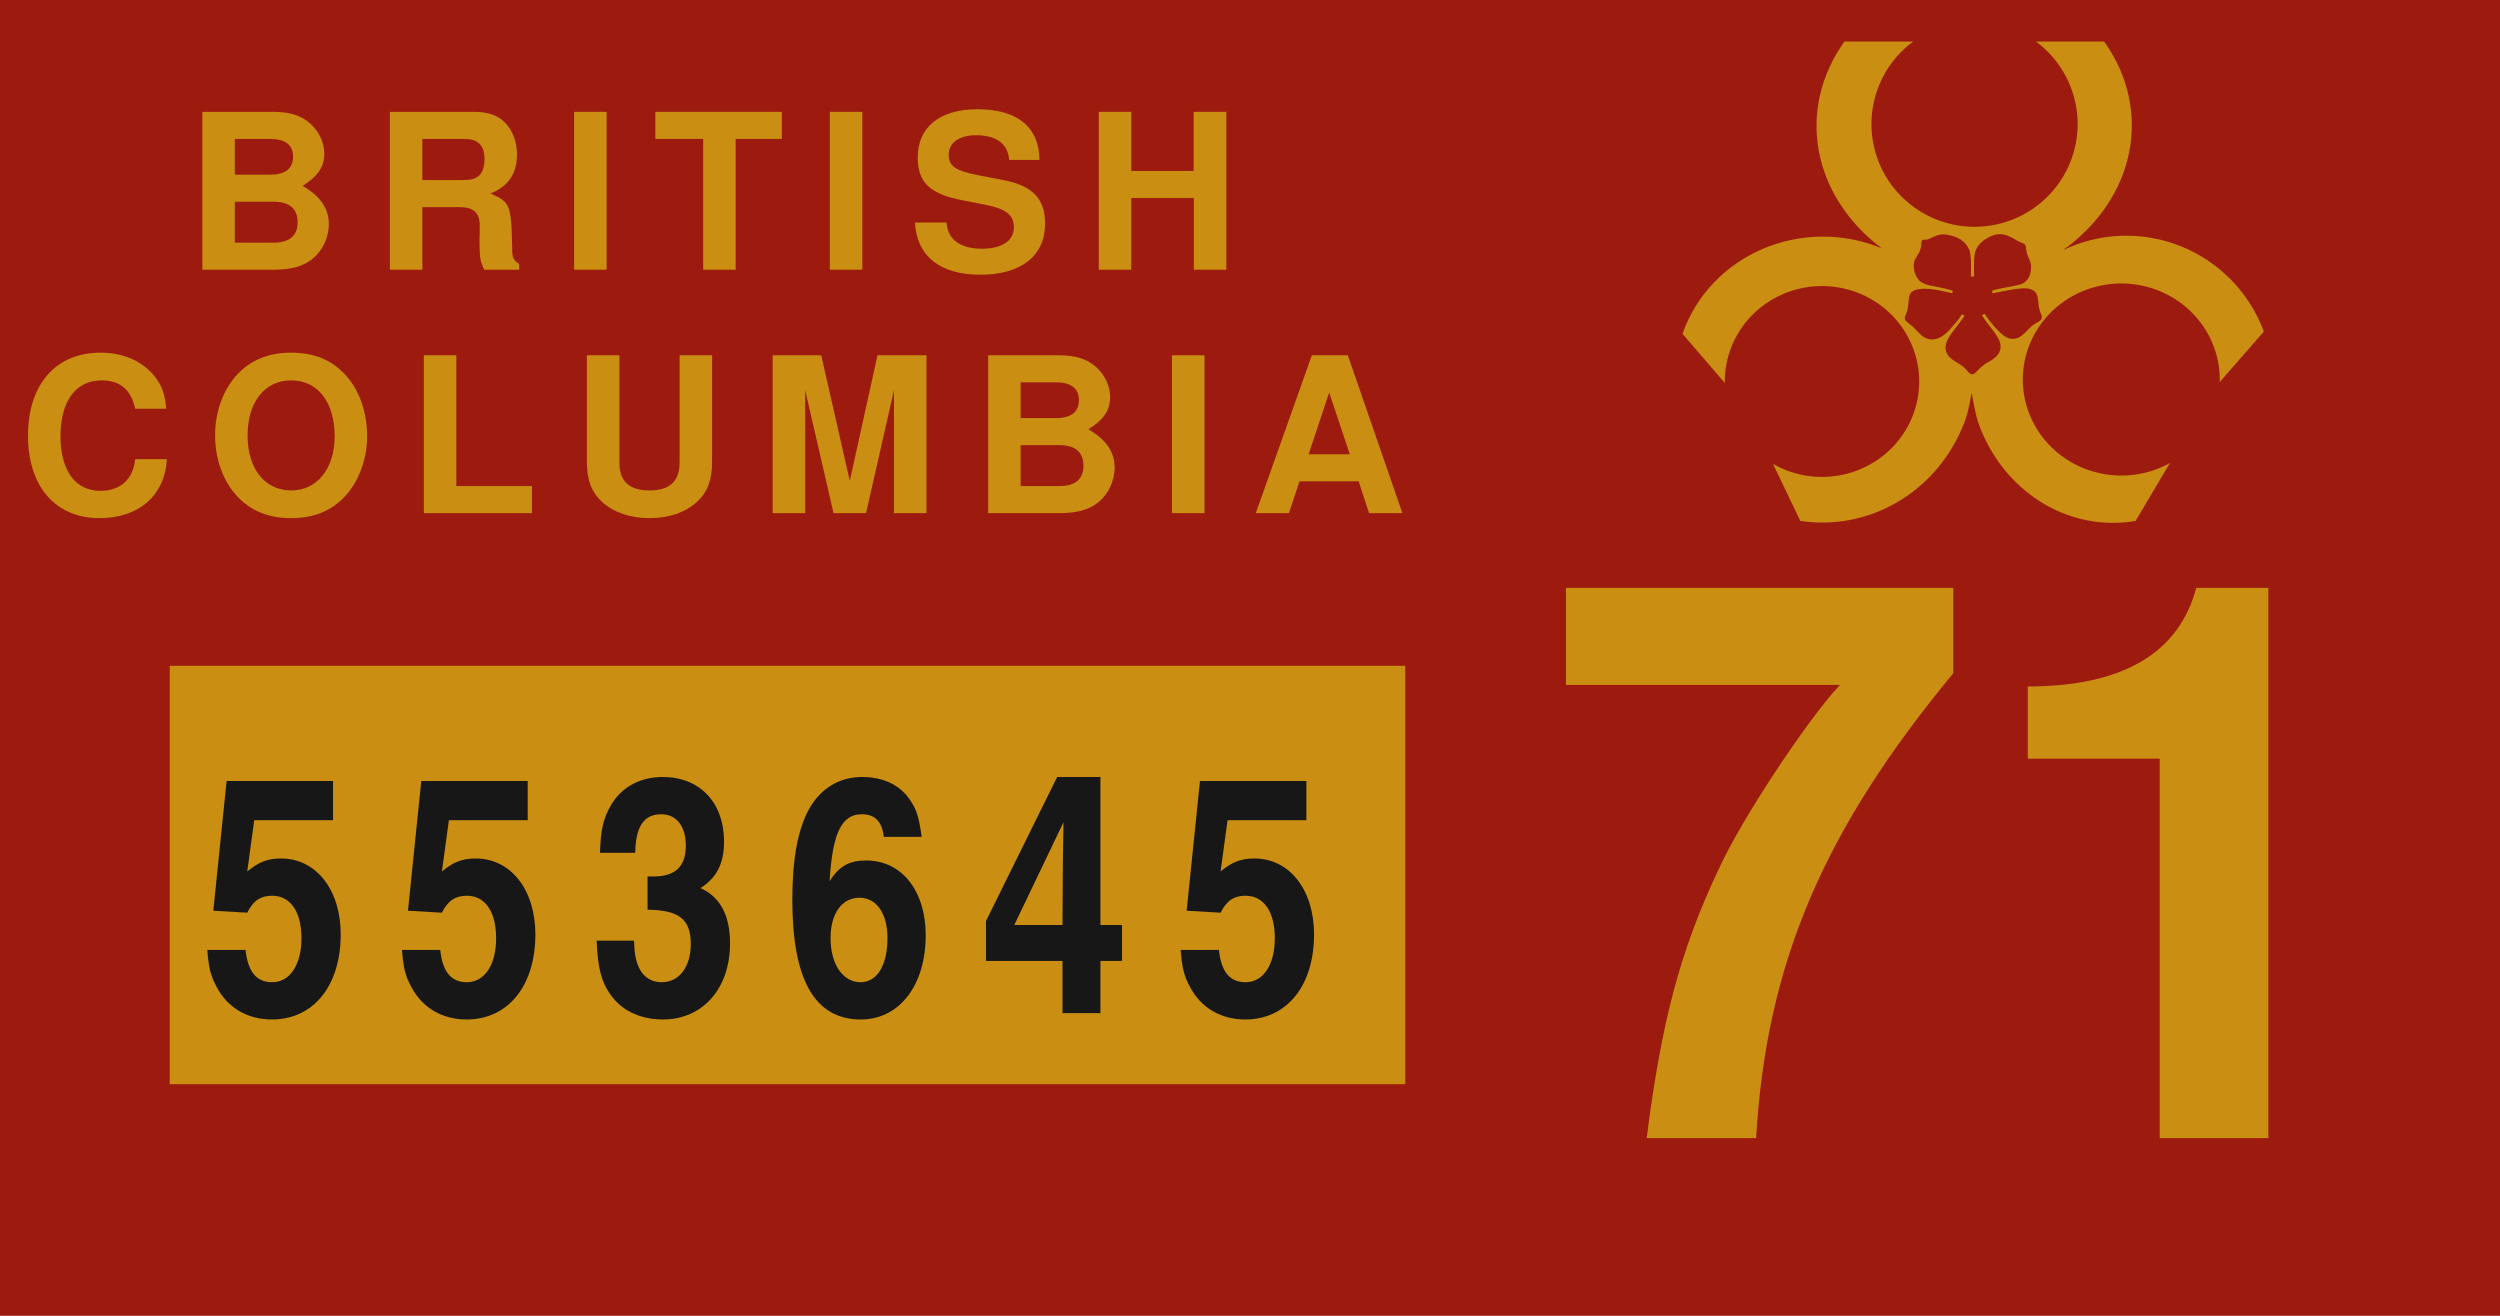
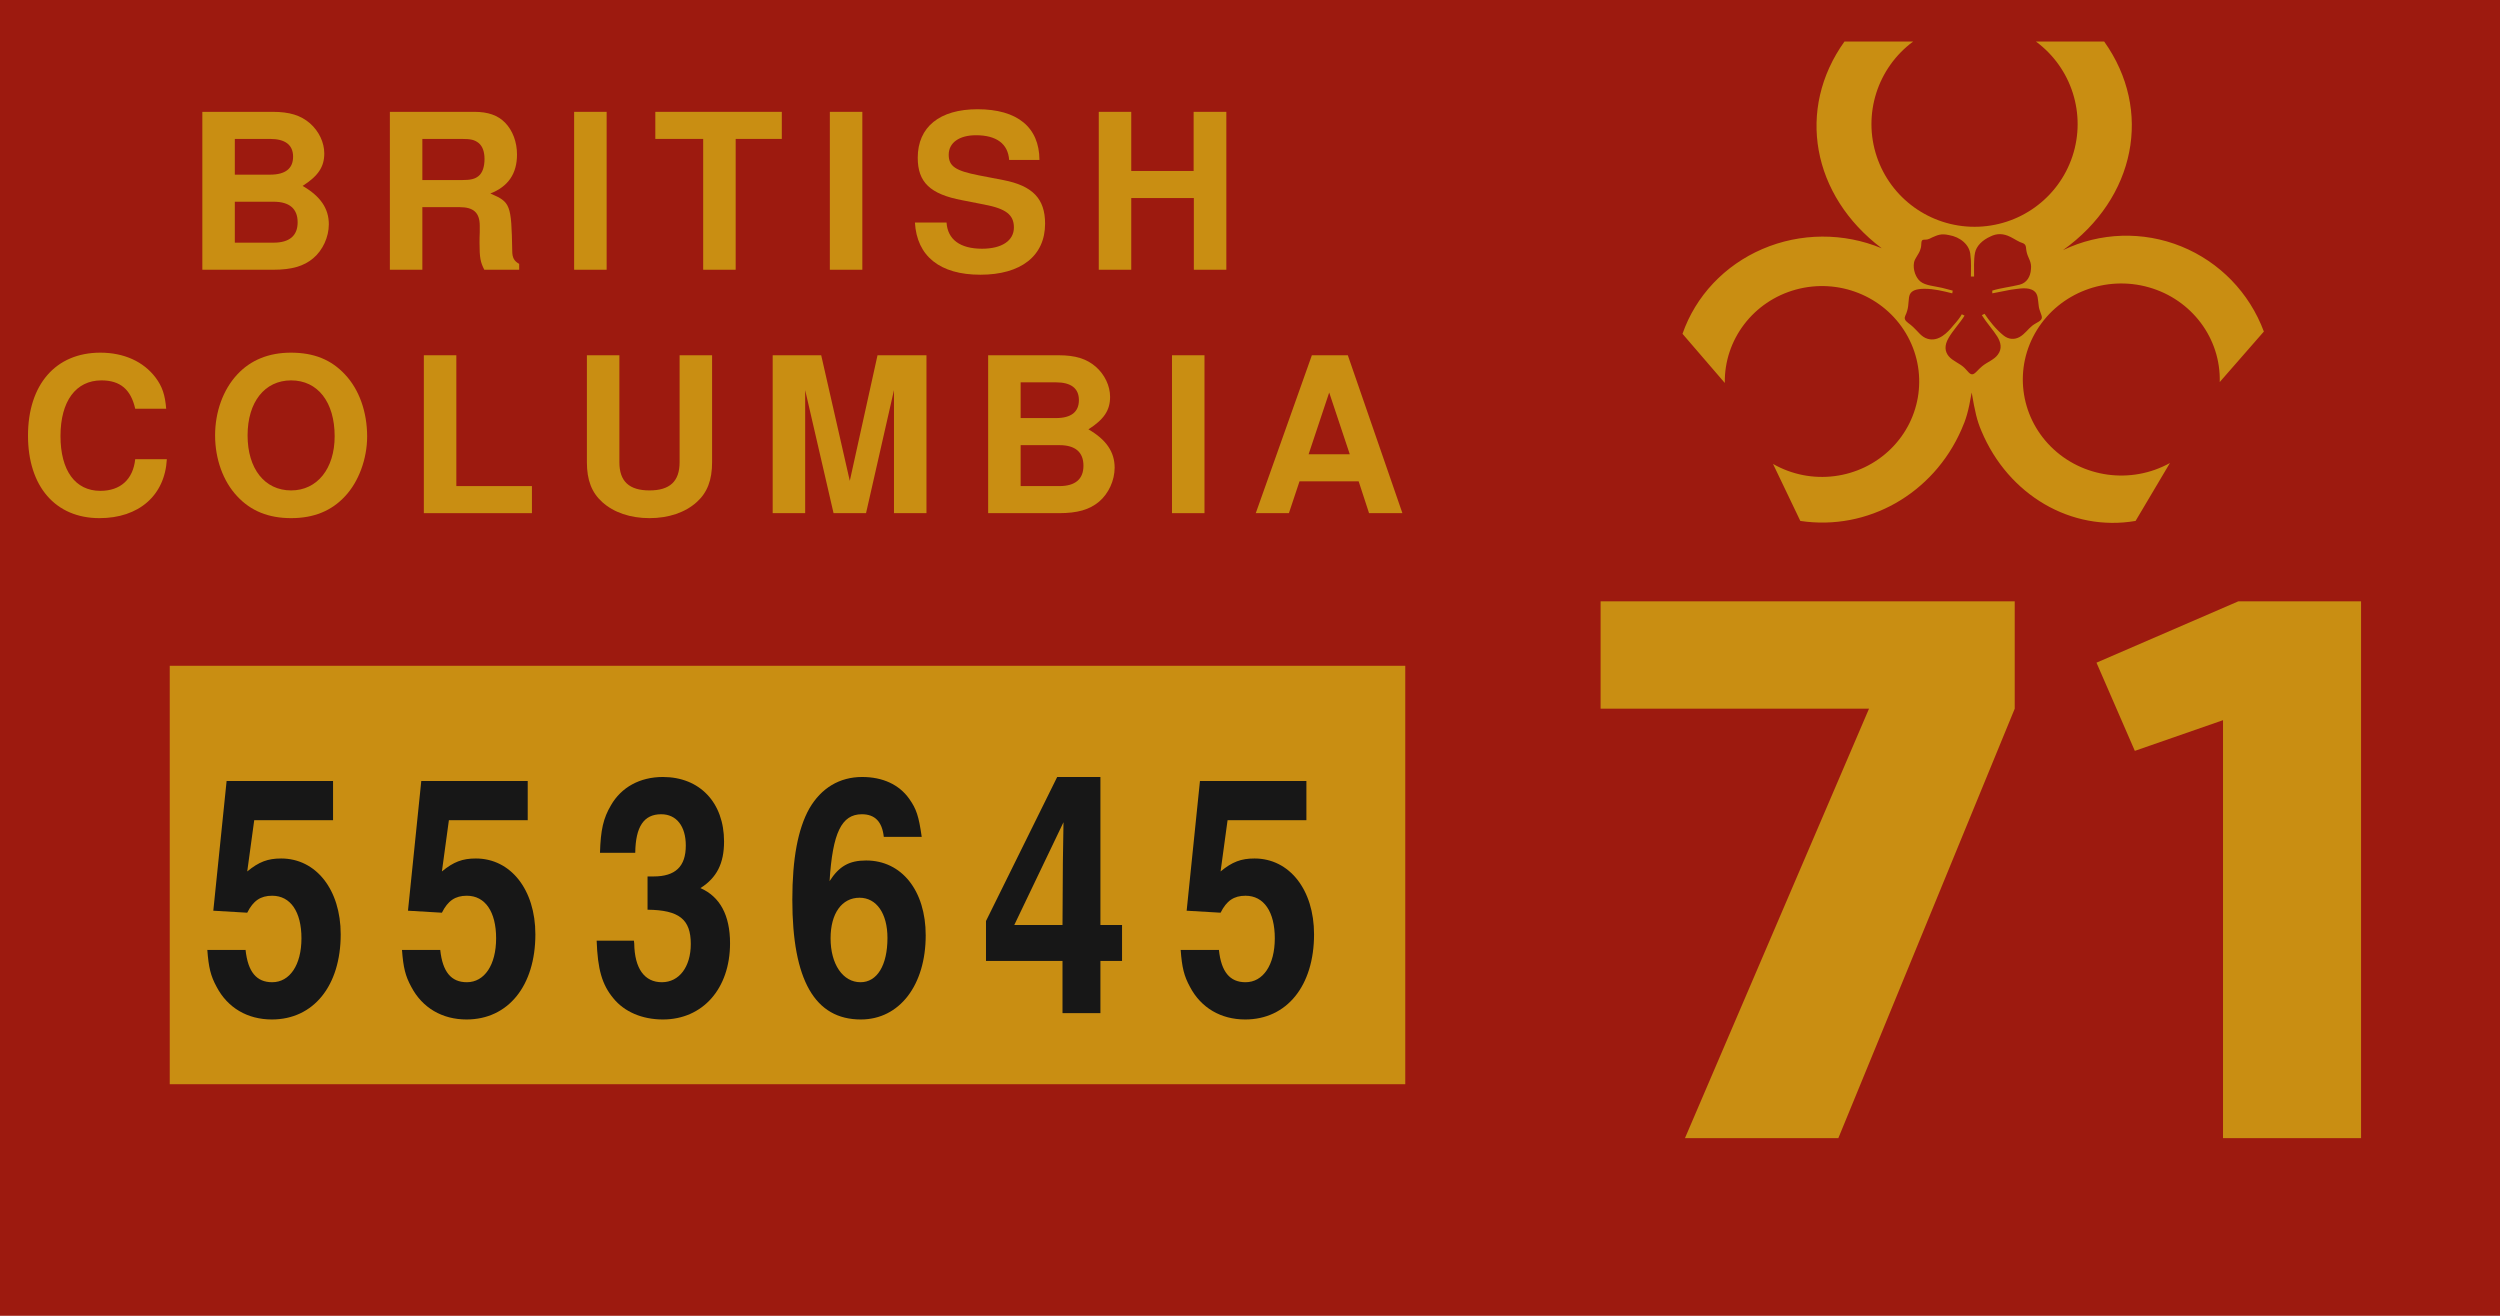
<svg xmlns="http://www.w3.org/2000/svg" viewBox="0 0 190 100" width="190" height="100">
  <g data-role="renewal-decal" data-accuracy="photograph-reviewed reconstruction; font and colour approximate" data-printing-system="annual-sun" data-typography-review="1971" data-font-evidence="visual candidates; historical font identity unconfirmed" data-placement="rear">
    <rect x="0" y="0" width="190" height="100" fill="#9d1a0f" />
    <g data-role="decal-legend" data-die="bc-decal-print-normal" data-fit="natural" role="img" aria-label="BRITISH">
      <g transform="translate(14.028 8.5) scale(0.12)" fill="none" stroke="#c98e12" stroke-width="0" stroke-linecap="square" stroke-linejoin="round">
        <g transform="translate(0 0)" data-character="B" fill="#c98e12" stroke="none" fill-rule="evenodd">
          <path d="M11.248 100.0H56.241C67.764 100.0 75.446 97.805 81.481 92.73C87.517 87.654 91.358 79.287 91.358 71.193C91.358 61.317 86.145 53.498 74.76 46.914C84.636 40.604 88.477 34.842 88.477 26.337C88.477 19.342 85.048 12.209 79.424 7.27C73.525 2.195 66.529 0.0 55.83 0.0H11.248ZM31.824 17.147H54.184C63.786 17.147 68.724 20.988 68.724 28.395C68.724 35.94 63.786 39.781 54.184 39.781H31.824ZM31.824 56.927H56.379C66.392 56.927 71.605 61.317 71.605 69.959C71.605 78.464 66.392 82.853 56.379 82.853H31.824Z" />
        </g>
        <g transform="translate(119.04 0)" data-character="R" fill="#c98e12" stroke="none" fill-rule="evenodd">
          <path d="M31.55 60.357H55.144C64.06 60.357 67.901 63.923 67.901 72.154V76.269C67.764 78.875 67.764 81.344 67.764 82.853C67.764 92.318 68.313 95.199 70.782 100.0H92.867V96.296C89.712 94.513 88.477 92.455 88.477 88.066C87.929 58.573 87.38 57.202 74.623 51.715C85.871 47.325 91.495 39.232 91.495 27.023C91.495 19.067 88.752 11.797 83.951 6.859C79.424 2.195 73.114 0.0 64.609 0.0H10.974V100.0H31.55ZM31.55 43.21V17.147H56.379C62.277 17.147 64.609 17.695 67.215 19.753C69.684 21.811 70.919 25.24 70.919 29.904C70.919 34.705 69.684 38.546 67.215 40.604C64.883 42.524 62.277 43.21 56.379 43.21Z" />
        </g>
        <g transform="translate(238.08 0)" data-character="I" fill="#c98e12" stroke="none" fill-rule="evenodd">
          <path d="M29.218 0.0H8.642V100.0H29.218Z" />
        </g>
        <g transform="translate(296.214 0)" data-character="T" fill="#c98e12" stroke="none" fill-rule="evenodd">
          <path d="M52.812 17.147H82.03V0.0H1.92V17.147H32.236V100.0H52.812Z" />
        </g>
        <g transform="translate(400.027 0)" data-character="I" fill="#c98e12" stroke="none" fill-rule="evenodd">
          <path d="M29.218 0.0H8.642V100.0H29.218Z" />
        </g>
        <g transform="translate(458.161 0)" data-character="S" fill="#c98e12" stroke="none" fill-rule="evenodd">
          <path d="M83.265 30.453C83.128 9.739 69.273 -1.646 44.033 -1.646C20.027 -1.646 6.173 9.602 6.173 29.081C6.173 44.582 13.992 52.126 34.294 55.967L48.285 58.711C62.003 61.317 67.078 65.158 67.078 73.251C67.078 81.619 59.396 86.694 46.914 86.694C32.922 86.694 25.103 80.796 24.417 70.096H4.39C5.624 91.495 20.302 103.155 45.816 103.155C71.605 103.155 86.831 91.221 86.831 70.782C86.831 55.007 78.875 46.776 60.357 43.21L44.719 40.192C30.041 37.311 25.789 34.431 25.789 27.16C25.789 19.616 32.373 14.815 43.073 14.815C56.104 14.815 63.374 20.302 64.06 30.453Z" />
        </g>
        <g transform="translate(569.656 0)" data-character="H" fill="#c98e12" stroke="none" fill-rule="evenodd">
          <path d="M69.547 54.595V100.0H90.123V0.0H69.41V37.449H29.904V0.0H9.328V100.0H29.904V54.595Z" />
        </g>
      </g>
    </g>
    <g data-role="decal-legend" data-die="bc-decal-print-normal" data-fit="natural" role="img" aria-label="COLUMBIA">
      <g transform="translate(1.404 27) scale(0.12)" fill="none" stroke="#c98e12" stroke-width="0" stroke-linecap="square" stroke-linejoin="round">
        <g transform="translate(0 0)" data-character="C" fill="#c98e12" stroke="none" fill-rule="evenodd">
          <path d="M93.553 33.882C92.867 25.24 91.084 19.753 86.831 14.129C79.15 3.978 66.804 -1.646 51.852 -1.646C23.594 -1.646 6.036 18.519 6.036 50.892C6.036 83.128 23.457 103.155 51.303 103.155C76.269 103.155 92.73 88.752 93.964 65.844H73.937C72.565 78.601 64.609 85.871 51.852 85.871C35.94 85.871 26.612 72.977 26.612 51.166C26.612 29.081 36.351 15.912 52.538 15.912C64.472 15.912 71.193 21.674 73.937 33.882Z" />
        </g>
        <g transform="translate(119.04 0)" data-character="O" fill="#c98e12" stroke="none" fill-rule="evenodd">
          <path d="M53.498 -1.646C39.506 -1.646 27.984 3.018 19.479 12.209C10.562 21.811 5.487 35.802 5.487 50.754C5.487 65.706 10.562 79.835 19.479 89.3C28.121 98.628 39.369 103.155 53.635 103.155C67.901 103.155 79.15 98.628 87.791 89.3C96.433 80.11 101.783 65.569 101.783 51.44C101.783 35.802 96.708 21.674 87.791 12.209C79.012 2.743 68.038 -1.646 53.498 -1.646ZM53.635 15.912C70.508 15.912 81.207 29.63 81.207 51.303C81.207 71.879 70.096 85.597 53.635 85.597C36.9 85.597 26.063 71.879 26.063 50.754C26.063 29.63 36.9 15.912 53.635 15.912Z" />
        </g>
        <g transform="translate(245.762 0)" data-character="L" fill="#c98e12" stroke="none" fill-rule="evenodd">
          <path d="M31.55 0.0H10.974V100.0H79.424V82.853H31.55Z" />
        </g>
        <g transform="translate(349.575 0)" data-character="U" fill="#c98e12" stroke="none" fill-rule="evenodd">
          <path d="M69.136 0.0V67.764C69.136 79.835 62.963 85.597 50.069 85.597C37.174 85.597 31.001 79.835 31.001 67.764V0.0H10.425V67.764C10.425 79.012 13.443 86.968 20.165 93.004C27.435 99.588 37.997 103.155 50.069 103.155C62.14 103.155 72.702 99.588 79.973 93.004C86.694 86.968 89.712 79.012 89.712 67.764V0.0Z" />
        </g>
        <g transform="translate(468.615 0)" data-character="M" fill="#c98e12" stroke="none" fill-rule="evenodd">
          <path d="M29.63 22.085 47.599 100.0H68.176L85.871 22.085V100.0H106.447V0.0H75.446L57.888 79.561L39.781 0.0H9.053V100.0H29.63Z" />
        </g>
        <g transform="translate(602.881 0)" data-character="B" fill="#c98e12" stroke="none" fill-rule="evenodd">
          <path d="M11.248 100.0H56.241C67.764 100.0 75.446 97.805 81.481 92.73C87.517 87.654 91.358 79.287 91.358 71.193C91.358 61.317 86.145 53.498 74.76 46.914C84.636 40.604 88.477 34.842 88.477 26.337C88.477 19.342 85.048 12.209 79.424 7.27C73.525 2.195 66.529 0.0 55.83 0.0H11.248ZM31.824 17.147H54.184C63.786 17.147 68.724 20.988 68.724 28.395C68.724 35.94 63.786 39.781 54.184 39.781H31.824ZM31.824 56.927H56.379C66.392 56.927 71.605 61.317 71.605 69.959C71.605 78.464 66.392 82.853 56.379 82.853H31.824Z" />
        </g>
        <g transform="translate(721.921 0)" data-character="I" fill="#c98e12" stroke="none" fill-rule="evenodd">
          <path d="M29.218 0.0H8.642V100.0H29.218Z" />
        </g>
        <g transform="translate(780.055 0)" data-character="A" fill="#c98e12" stroke="none" fill-rule="evenodd">
          <path d="M68.724 79.835 75.309 100.0H96.433L61.866 0.0H39.095L3.567 100.0H24.554L31.276 79.835ZM63.1 62.689H37.037L50.069 23.594Z" />
        </g>
      </g>
    </g>
-     <g data-role="decal-year" data-die="bc-decal-print-normal" data-fit="natural" role="img" aria-label="71">
-       <g transform="translate(117.304 43.5) scale(0.43)" fill="none" stroke="#c98e12" stroke-width="0" stroke-linecap="square" stroke-linejoin="round">
+     <g data-role="decal-year" data-die="bc-decal-print-russoone-400" data-fit="natural" role="img" aria-label="71">
+       <g transform="translate(121.062 45.7) scale(0.408)" fill="none" stroke="#c98e12" stroke-width="0" stroke-linecap="square" stroke-linejoin="round">
        <g transform="translate(0 0)" data-character="7" fill="#c98e12" stroke="none" fill-rule="evenodd">
-           <path d="M72.428 2.743H3.978V19.89H52.401C46.502 26.2 34.842 43.896 31.001 52.401C24.28 66.529 20.85 79.287 18.244 100.0H37.586C39.369 69.273 49.383 45.679 72.428 17.833Z" />
+           <path d="M1.429 0.0H78.571V20.0L45.714 100.0H17.143L51.429 20.0H1.429Z" />
        </g>
-         <g transform="translate(76.269 0)" data-character="1" fill="#c98e12" stroke="none" fill-rule="evenodd">
-           <path d="M32.647 32.922V100.0H51.852V2.743H39.095C36.077 14.266 26.063 20.165 9.328 20.165V32.922Z" />
+         <g transform="translate(93.8 0)" data-character="1" fill="#c98e12" stroke="none" fill-rule="evenodd">
+           <path d="M23.571 100.0V22.143L7.143 27.857L0.0 11.429L26.429 0.0H49.286V100.0Z" />
        </g>
      </g>
    </g>
    <rect x="13.3" y="51" width="93.1" height="31" fill="#c98e12" stroke="#c98e12" stroke-width="0.8" data-role="decal-control-panel" />
    <g data-role="decal-serial" data-die="bc-decal-print-control-bold" data-fit="reduced" role="img" aria-label="553645">
      <g transform="translate(15.2 58.849) scale(0.18151)" fill="none" stroke="#171717" stroke-width="0" stroke-linecap="square" stroke-linejoin="round">
        <g transform="translate(0 0)" data-character="5" fill="#171717" stroke="none" fill-rule="evenodd">
          <path d="M22.702 19.22H55.71V2.786H11.142L5.571 57.103L19.777 57.939C22.284 52.925 25.348 50.836 30.223 50.836C37.883 50.836 42.479 57.521 42.479 68.663C42.479 79.805 37.604 87.047 30.223 87.047C23.677 87.047 20.056 82.73 19.081 73.538H3.064C3.621 80.919 4.457 84.401 6.964 88.997C11.56 97.772 19.916 102.646 30.084 102.646C47.493 102.646 58.914 88.579 58.914 66.992C58.914 48.329 48.607 35.237 33.983 35.237C28.412 35.237 24.652 36.63 19.777 40.669Z" />
        </g>
        <g transform="translate(81.51 0)" data-character="5" fill="#171717" stroke="none" fill-rule="evenodd">
          <path d="M22.702 19.22H55.71V2.786H11.142L5.571 57.103L19.777 57.939C22.284 52.925 25.348 50.836 30.223 50.836C37.883 50.836 42.479 57.521 42.479 68.663C42.479 79.805 37.604 87.047 30.223 87.047C23.677 87.047 20.056 82.73 19.081 73.538H3.064C3.621 80.919 4.457 84.401 6.964 88.997C11.56 97.772 19.916 102.646 30.084 102.646C47.493 102.646 58.914 88.579 58.914 66.992C58.914 48.329 48.607 35.237 33.983 35.237C28.412 35.237 24.652 36.63 19.777 40.669Z" />
        </g>
        <g transform="translate(163.02 0)" data-character="3" fill="#171717" stroke="none" fill-rule="evenodd">
          <path d="M24.373 56.685C37.604 56.825 42.479 60.724 42.479 71.031C42.479 80.641 37.604 87.047 30.362 87.047C23.12 87.047 18.942 81.337 18.802 70.891L18.663 69.638H3.064C3.482 81.616 5.292 88.022 10.028 93.733C14.624 99.443 22.145 102.646 30.78 102.646C47.493 102.646 58.914 89.694 58.914 70.752C58.914 59.053 54.735 51.253 46.518 47.632C53.343 43.315 56.407 37.326 56.407 28.134C56.407 11.838 46.24 1.114 30.78 1.114C21.17 1.114 13.37 5.432 9.053 12.953C5.85 18.384 4.735 23.259 4.457 32.869H19.22C19.359 21.866 22.841 16.713 30.084 16.713C36.49 16.713 40.39 21.727 40.39 29.805C40.39 38.579 36.072 42.758 26.88 42.758H24.373Z" />
        </g>
        <g transform="translate(244.53 0)" data-character="6" fill="#171717" stroke="none" fill-rule="evenodd">
          <path d="M57.66 26.184C56.407 17.409 55.432 14.485 52.368 10.167C48.189 4.318 41.365 1.114 32.73 1.114C23.259 1.114 15.599 5.71 10.585 14.345C5.85 22.841 3.482 35.237 3.482 52.507C3.482 86.212 12.953 102.646 32.173 102.646C48.329 102.646 59.331 88.301 59.331 67.409C59.331 48.747 49.304 36.072 34.401 36.072C27.298 36.072 23.12 38.44 19.081 44.708C20.334 24.513 24.095 16.713 32.591 16.713C38.022 16.713 41.086 19.777 41.783 26.184ZM31.616 51.671C38.719 51.671 43.315 58.217 43.315 68.524C43.315 79.944 38.997 87.047 32.033 87.047C24.652 87.047 19.499 79.526 19.499 68.663C19.499 58.217 24.234 51.671 31.616 51.671Z" />
        </g>
        <g transform="translate(326.04 0)" data-character="4" fill="#171717" stroke="none" fill-rule="evenodd">
          <path d="M60.028 63.092H50.975V1.114H32.869L3.064 61.421V78.134H35.097V100.0H50.975V78.134H60.028ZM14.903 63.092 35.515 20.056C35.237 32.73 35.237 37.744 35.097 63.092Z" />
        </g>
        <g transform="translate(407.55 0)" data-character="5" fill="#171717" stroke="none" fill-rule="evenodd">
          <path d="M22.702 19.22H55.71V2.786H11.142L5.571 57.103L19.777 57.939C22.284 52.925 25.348 50.836 30.223 50.836C37.883 50.836 42.479 57.521 42.479 68.663C42.479 79.805 37.604 87.047 30.223 87.047C23.677 87.047 20.056 82.73 19.081 73.538H3.064C3.621 80.919 4.457 84.401 6.964 88.997C11.56 97.772 19.916 102.646 30.084 102.646C47.493 102.646 58.914 88.579 58.914 66.992C58.914 48.329 48.607 35.237 33.983 35.237C28.412 35.237 24.652 36.63 19.777 40.669Z" />
        </g>
      </g>
    </g>
    <g transform="translate(126.5909 2) scale(0.03457217)" data-role="decal-emblem" data-source="user-supplied-svgviewer-output.svg" data-accuracy="user-supplied vector reconstruction">
      <path d="M 393,33.5       A 437.412,363.271 0 0,0 475,488       A 325.339,312.297 0 0,0 37,676       L 130,784       A 213.688,209.781 0 1,1 236,962       L 296,1087.3       A 335.89,348.324 0 0,0 649.998,886.912       C 660.25,864.111 665.5,847 672.7,805       C 679.9,847 684.321,866.765 694.197,889.732       A 317.483,344.31 0 0,0 1033,1087.3       L 1108.5,960       A 216.479,211.097 0 1,1 1218,782       L 1315,671       A 322.599,323.871 0 0,0 873.5,492       A 434.839,361.652 0 0,0 964,33.5       L 814,33.5       A 226.616,225.822 0 1,1 544,33.5       Z M 671,550  C 671,535 672,516 670,504  C 669,480 647,463 623,459  C 605,455 598,459 586,464  C 577,469 574,469 568,469  C 559,469 564,480 560,490  C 557,501 548,509 546,519  C 543,535 550,553 560,561  C 571,570 591,571 608,575  L 631,581 A 46,46.5 0 0,0 630,587  C 610,582 590,577 569,577  C 551,577 541,581 537,589  C 533,597 535,612 531,625  C 529,634 524,638 526,644  C 528,650 537,654 544,661  C 555,671 562,683 576,687  C 600,694 620,673 632,658  C 641,648 648,639 651,633 A 46,46.5 0 0,0 657,636  C 648,651 631,669 622,685  C 612,702 614,715 622,725  C 631,736 647,741 657,751  C 665,759 668,765 674,765  C 680,765 687,754 696,747  C 707,738 722,733 730,722  C 740,709 737,695 729,682  C 721,669 705,651 695,635 A 46,46.5 0 0,0 701,632  C 711,647 726,666 742,679  C 754,689 767,689 778,683  C 790,676 796,666 806,658  C 815,651 827,648 827,640  C 827,634 821,625 820,614  C 818,600 819,589 810,582  C 797,572 776,577 759,579  L 718,587 A 46,46.5 0 0,0 718,581  C 737,575 758,573 778,568  C 794,564 802,550 803,534  C 805,518 797,510 794,498  C 791,487 794,481 786,477  C 776,474 768,468 758,463  C 742,455 728,455 714,462  C 696,470 683,483 680,498  C 677,513 678,534 678,550 A 46,46.5 0 0,0 671,550 Z" fill="#c98e12" fill-rule="evenodd" />
    </g>
  </g>
</svg>
